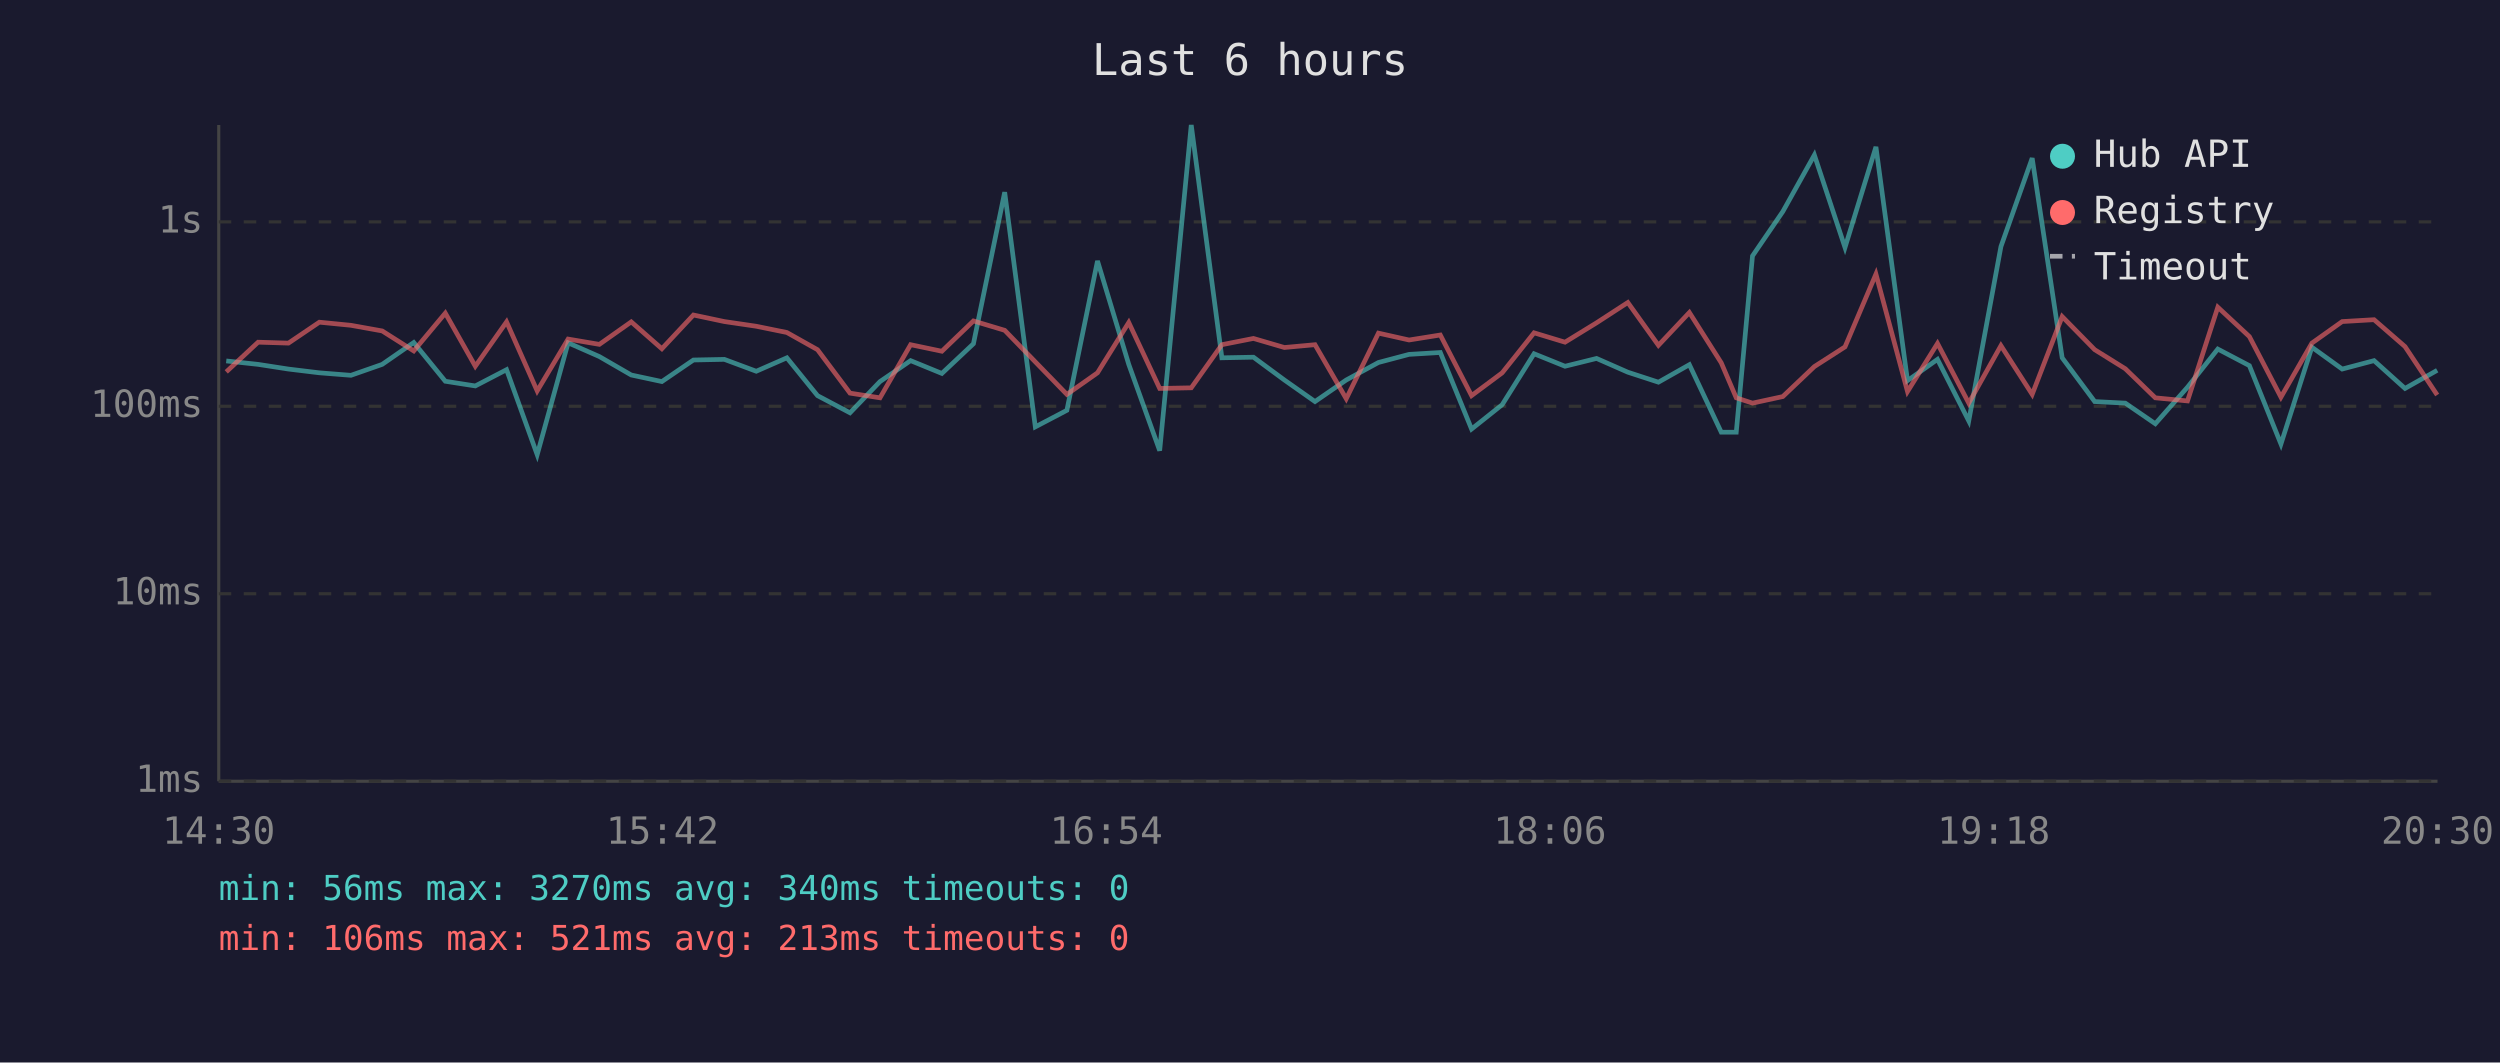
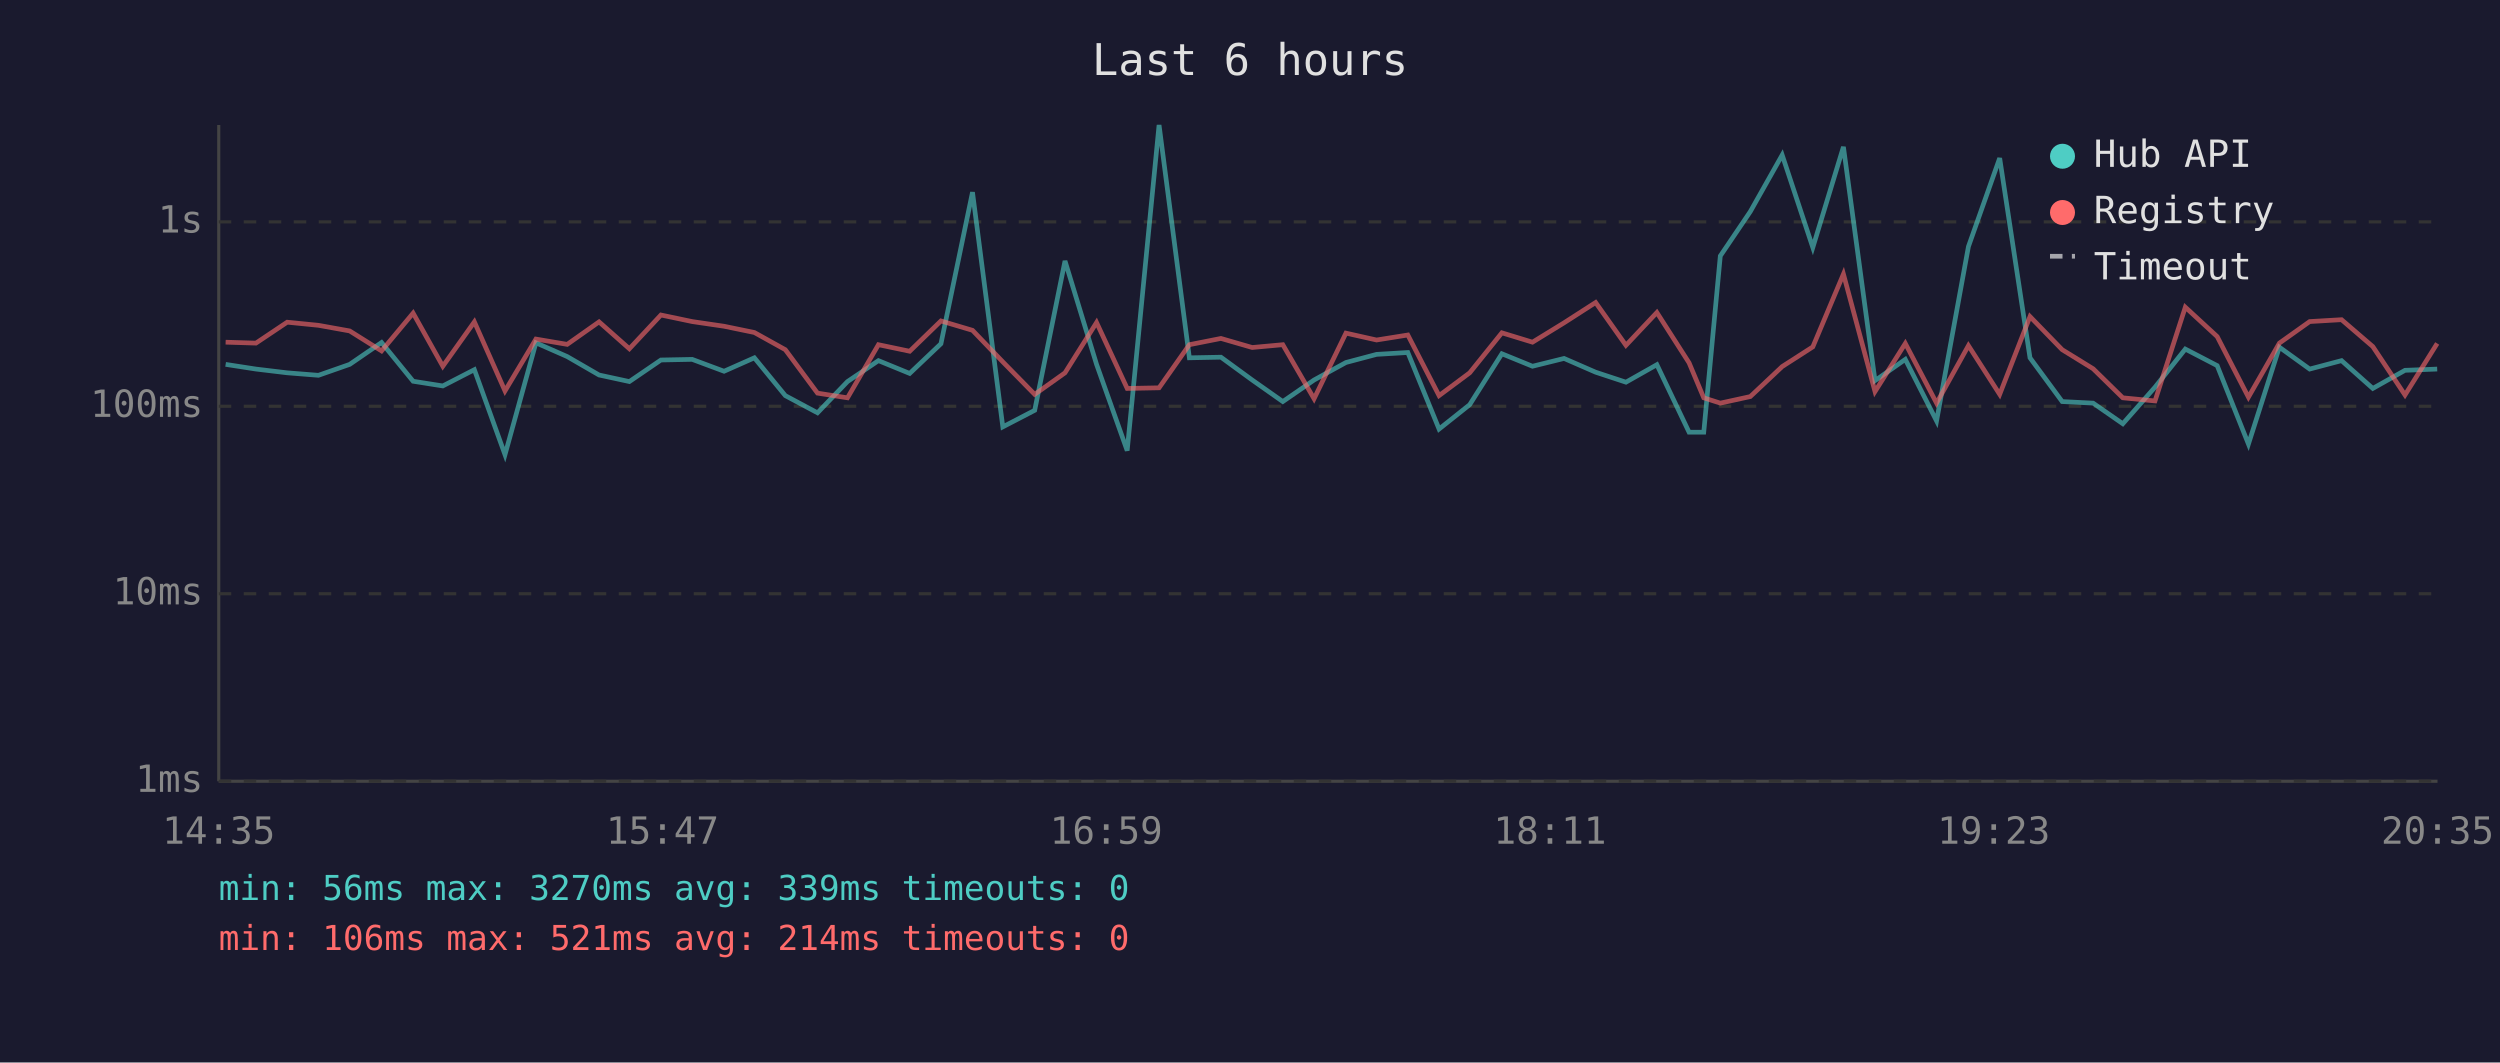
<svg xmlns="http://www.w3.org/2000/svg" viewBox="0 0 800 340" font-family="monospace" font-size="12">
  <rect width="800" height="340" fill="#1a1a2e" />
  <text x="400" y="24" fill="#e0e0e0" font-size="14" text-anchor="middle">Last 6 hours</text>
  <line x1="70" y1="40" x2="70" y2="250" stroke="#444" stroke-width="1" />
  <line x1="70" y1="250" x2="780" y2="250" stroke="#444" stroke-width="1" />
  <line x1="70" y1="250" x2="780" y2="250" stroke="#333" stroke-width="1" stroke-dasharray="4" />
  <text x="65" y="250" fill="#888" text-anchor="end" dominant-baseline="middle">1ms</text>
  <line x1="70" y1="190" x2="780" y2="190" stroke="#333" stroke-width="1" stroke-dasharray="4" />
  <text x="65" y="190" fill="#888" text-anchor="end" dominant-baseline="middle">10ms</text>
  <line x1="70" y1="130" x2="780" y2="130" stroke="#333" stroke-width="1" stroke-dasharray="4" />
  <text x="65" y="130" fill="#888" text-anchor="end" dominant-baseline="middle">100ms</text>
  <line x1="70" y1="71" x2="780" y2="71" stroke="#333" stroke-width="1" stroke-dasharray="4" />
  <text x="65" y="71" fill="#888" text-anchor="end" dominant-baseline="middle">1s</text>
-   <text x="70" y="270" fill="#888" text-anchor="middle">14:30</text>
-   <text x="212" y="270" fill="#888" text-anchor="middle">15:42</text>
-   <text x="354" y="270" fill="#888" text-anchor="middle">16:54</text>
-   <text x="496" y="270" fill="#888" text-anchor="middle">18:06</text>
-   <text x="638" y="270" fill="#888" text-anchor="middle">19:18</text>
-   <text x="780" y="270" fill="#888" text-anchor="middle">20:30</text>
-   <polyline points="72.4,115.5 82.6,116.6 92.3,118.1 102.2,119.3 112.3,120.1 122.3,116.6 132.4,109.6 142.5,122.0 152.1,123.5 162.1,118.3 171.9,145.5 181.8,109.7 191.8,114.1 202.0,120.0 211.8,122.1 221.9,115.2 231.8,115.0 242.0,118.8 251.8,114.5 261.6,126.6 272.0,132.1 281.6,122.1 291.4,115.4 301.4,119.5 311.5,110.0 321.5,61.5 331.3,136.6 341.4,131.3 351.2,83.5 361.2,116.6 371.1,144.2 381.2,40.0 391.0,114.5 401.1,114.3 411.0,121.6 420.8,128.5 430.8,121.6 441.1,116.0 450.9,113.4 460.9,112.8 470.9,137.3 480.7,129.5 490.9,113.2 500.8,117.2 510.9,114.7 520.9,119.1 530.7,122.3 540.6,116.7 550.8,138.3 555.6,138.3 560.8,81.9 570.5,67.7 580.6,49.6 590.4,79.2 600.3,47.0 610.4,121.8 620.0,115.0 630.0,134.7 640.3,78.9 650.3,50.6 659.9,114.5 670.3,128.5 680.1,129.0 689.7,135.6 700.0,123.9 709.7,111.7 719.8,117.0 729.9,142.1 739.8,111.1 749.5,118.1 759.7,115.4 769.6,124.3 779.9,118.5" fill="none" stroke="#4ecdc4" stroke-width="1.5" opacity="0.6" />
-   <polyline points="72.4,119.0 82.6,109.5 92.3,109.8 102.2,103.1 112.3,104.1 122.3,105.9 132.4,112.3 142.5,100.2 152.1,117.2 162.1,103.0 171.9,125.1 181.8,108.5 191.8,110.2 202.0,103.0 211.8,111.6 221.9,100.8 231.8,102.9 242.0,104.4 251.8,106.4 261.6,111.9 272.0,125.8 281.6,127.3 291.4,110.3 301.4,112.4 311.5,102.7 321.5,105.7 331.3,115.8 341.4,126.2 351.2,119.3 361.2,103.2 371.1,124.3 381.2,124.1 391.0,110.3 401.1,108.3 411.0,111.2 420.8,110.3 430.8,127.6 441.1,106.6 450.9,108.8 460.9,107.2 470.9,126.6 480.7,119.3 490.9,106.5 500.8,109.5 510.9,103.3 520.9,96.8 530.7,110.5 540.6,100.0 550.8,116.1 555.6,127.3 560.8,129.0 570.5,126.9 580.6,117.3 590.4,111.0 600.3,87.7 610.4,125.3 620.0,109.9 630.0,129.0 640.3,110.6 650.3,126.2 659.9,101.3 670.3,111.9 680.1,118.0 689.7,127.3 700.0,128.3 709.7,98.3 719.8,107.7 729.9,127.1 739.8,109.8 749.5,102.9 759.7,102.3 769.6,110.9 779.9,126.4" fill="none" stroke="#ff6b6b" stroke-width="1.5" opacity="0.6" />
+   <text x="70" y="270" fill="#888" text-anchor="middle">14:35</text>
+   <text x="212" y="270" fill="#888" text-anchor="middle">15:47</text>
+   <text x="354" y="270" fill="#888" text-anchor="middle">16:59</text>
+   <text x="496" y="270" fill="#888" text-anchor="middle">18:11</text>
+   <text x="638" y="270" fill="#888" text-anchor="middle">19:23</text>
+   <text x="780" y="270" fill="#888" text-anchor="middle">20:35</text>
+   <polyline points="72.2,116.6 81.9,118.1 91.9,119.3 101.9,120.1 111.9,116.6 122.1,109.6 132.2,122.0 141.7,123.5 151.8,118.3 161.6,145.5 171.5,109.7 181.5,114.1 191.7,120.0 201.4,122.1 211.5,115.2 221.5,115.0 231.7,118.8 241.4,114.5 251.3,126.6 261.6,132.1 271.2,122.1 281.1,115.4 291.1,119.5 301.1,110.0 311.2,61.5 320.9,136.6 331.1,131.3 340.8,83.5 350.9,116.6 360.7,144.2 370.9,40.0 380.6,114.5 390.7,114.3 400.7,121.6 410.5,128.5 420.5,121.6 430.7,116.0 440.5,113.4 450.5,112.8 460.5,137.3 470.3,129.5 480.6,113.2 490.4,117.2 500.5,114.7 510.6,119.1 520.3,122.3 530.2,116.7 540.5,138.3 545.2,138.3 550.5,81.9 560.1,67.7 570.3,49.6 580.1,79.2 589.9,47.0 600.0,121.8 609.7,115.0 619.7,134.7 629.9,78.9 639.9,50.6 649.6,114.5 659.9,128.5 669.8,129.0 679.3,135.6 689.6,123.9 699.3,111.7 709.5,117.0 719.5,142.1 729.4,111.1 739.1,118.1 749.3,115.4 759.3,124.3 769.6,118.5 779.9,118.1" fill="none" stroke="#4ecdc4" stroke-width="1.5" opacity="0.6" />
+   <polyline points="72.2,109.5 81.9,109.8 91.9,103.1 101.9,104.1 111.9,105.9 122.1,112.3 132.2,100.2 141.7,117.2 151.8,103.0 161.6,125.1 171.5,108.5 181.5,110.2 191.7,103.0 201.4,111.6 211.5,100.8 221.5,102.9 231.7,104.4 241.4,106.4 251.3,111.9 261.6,125.8 271.2,127.3 281.1,110.3 291.1,112.4 301.1,102.7 311.2,105.7 320.9,115.8 331.1,126.2 340.8,119.3 350.9,103.2 360.7,124.3 370.9,124.1 380.6,110.3 390.7,108.3 400.7,111.2 410.5,110.3 420.5,127.6 430.7,106.6 440.5,108.8 450.5,107.2 460.5,126.6 470.3,119.3 480.6,106.5 490.4,109.5 500.5,103.3 510.6,96.8 520.3,110.5 530.2,100.0 540.5,116.1 545.2,127.3 550.5,129.0 560.1,126.9 570.3,117.3 580.1,111.0 589.9,87.7 600.0,125.3 609.7,109.9 619.7,129.0 629.9,110.6 639.9,126.2 649.6,101.3 659.9,111.9 669.8,118.0 679.3,127.3 689.6,128.3 699.3,98.3 709.5,107.7 719.5,127.1 729.4,109.8 739.1,102.9 749.3,102.3 759.3,110.9 769.6,126.4 779.9,109.9" fill="none" stroke="#ff6b6b" stroke-width="1.5" opacity="0.6" />
  <circle cx="660" cy="50" r="4" fill="#4ecdc4" />
  <text x="670" y="50" fill="#e0e0e0" dominant-baseline="middle">Hub API</text>
  <circle cx="660" cy="68" r="4" fill="#ff6b6b" />
  <text x="670" y="68" fill="#e0e0e0" dominant-baseline="middle">Registry</text>
  <line x1="656" y1="82" x2="664" y2="82" stroke="#e0e0e0" stroke-width="1.5" stroke-dasharray="4,3" opacity="0.7" />
  <text x="670" y="86" fill="#e0e0e0" dominant-baseline="middle">Timeout</text>
-   <text x="70" y="288" fill="#4ecdc4" font-size="11">min: 56ms  max: 3270ms  avg: 340ms  timeouts: 0</text>
-   <text x="70" y="304" fill="#ff6b6b" font-size="11">min: 106ms  max: 521ms  avg: 213ms  timeouts: 0</text>
+   <text x="70" y="288" fill="#4ecdc4" font-size="11">min: 56ms  max: 3270ms  avg: 339ms  timeouts: 0</text>
+   <text x="70" y="304" fill="#ff6b6b" font-size="11">min: 106ms  max: 521ms  avg: 214ms  timeouts: 0</text>
</svg>
